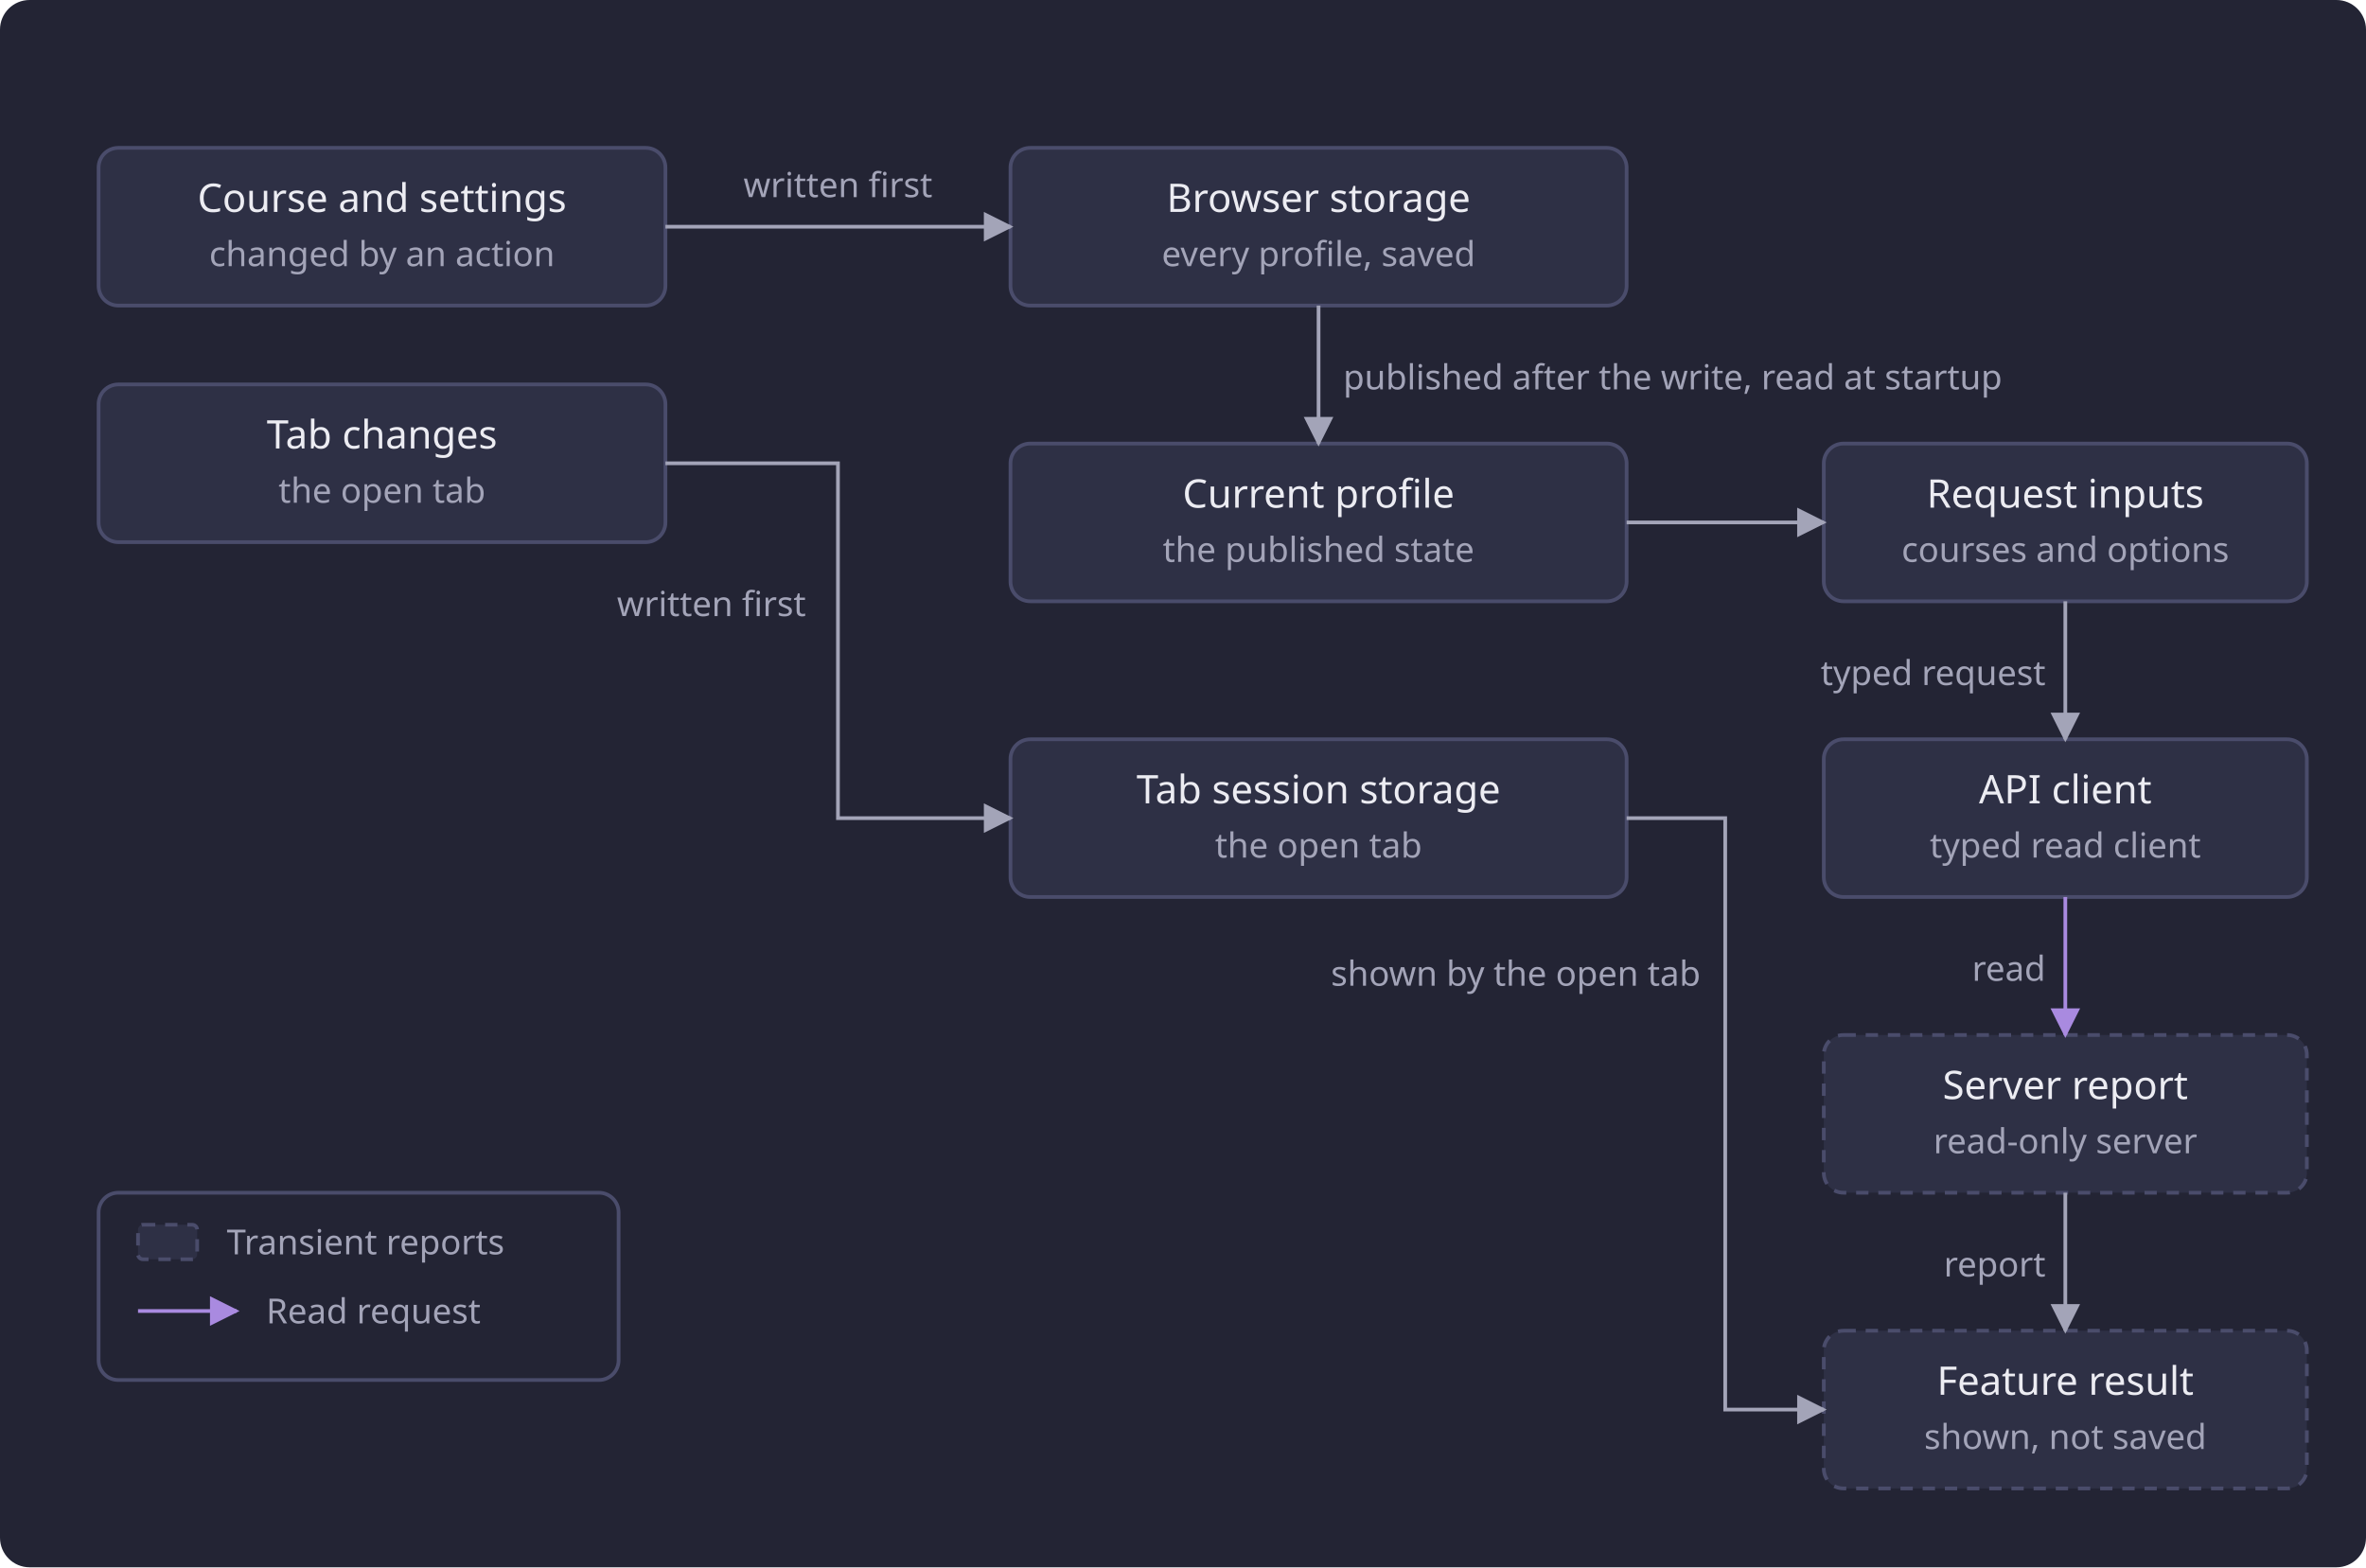
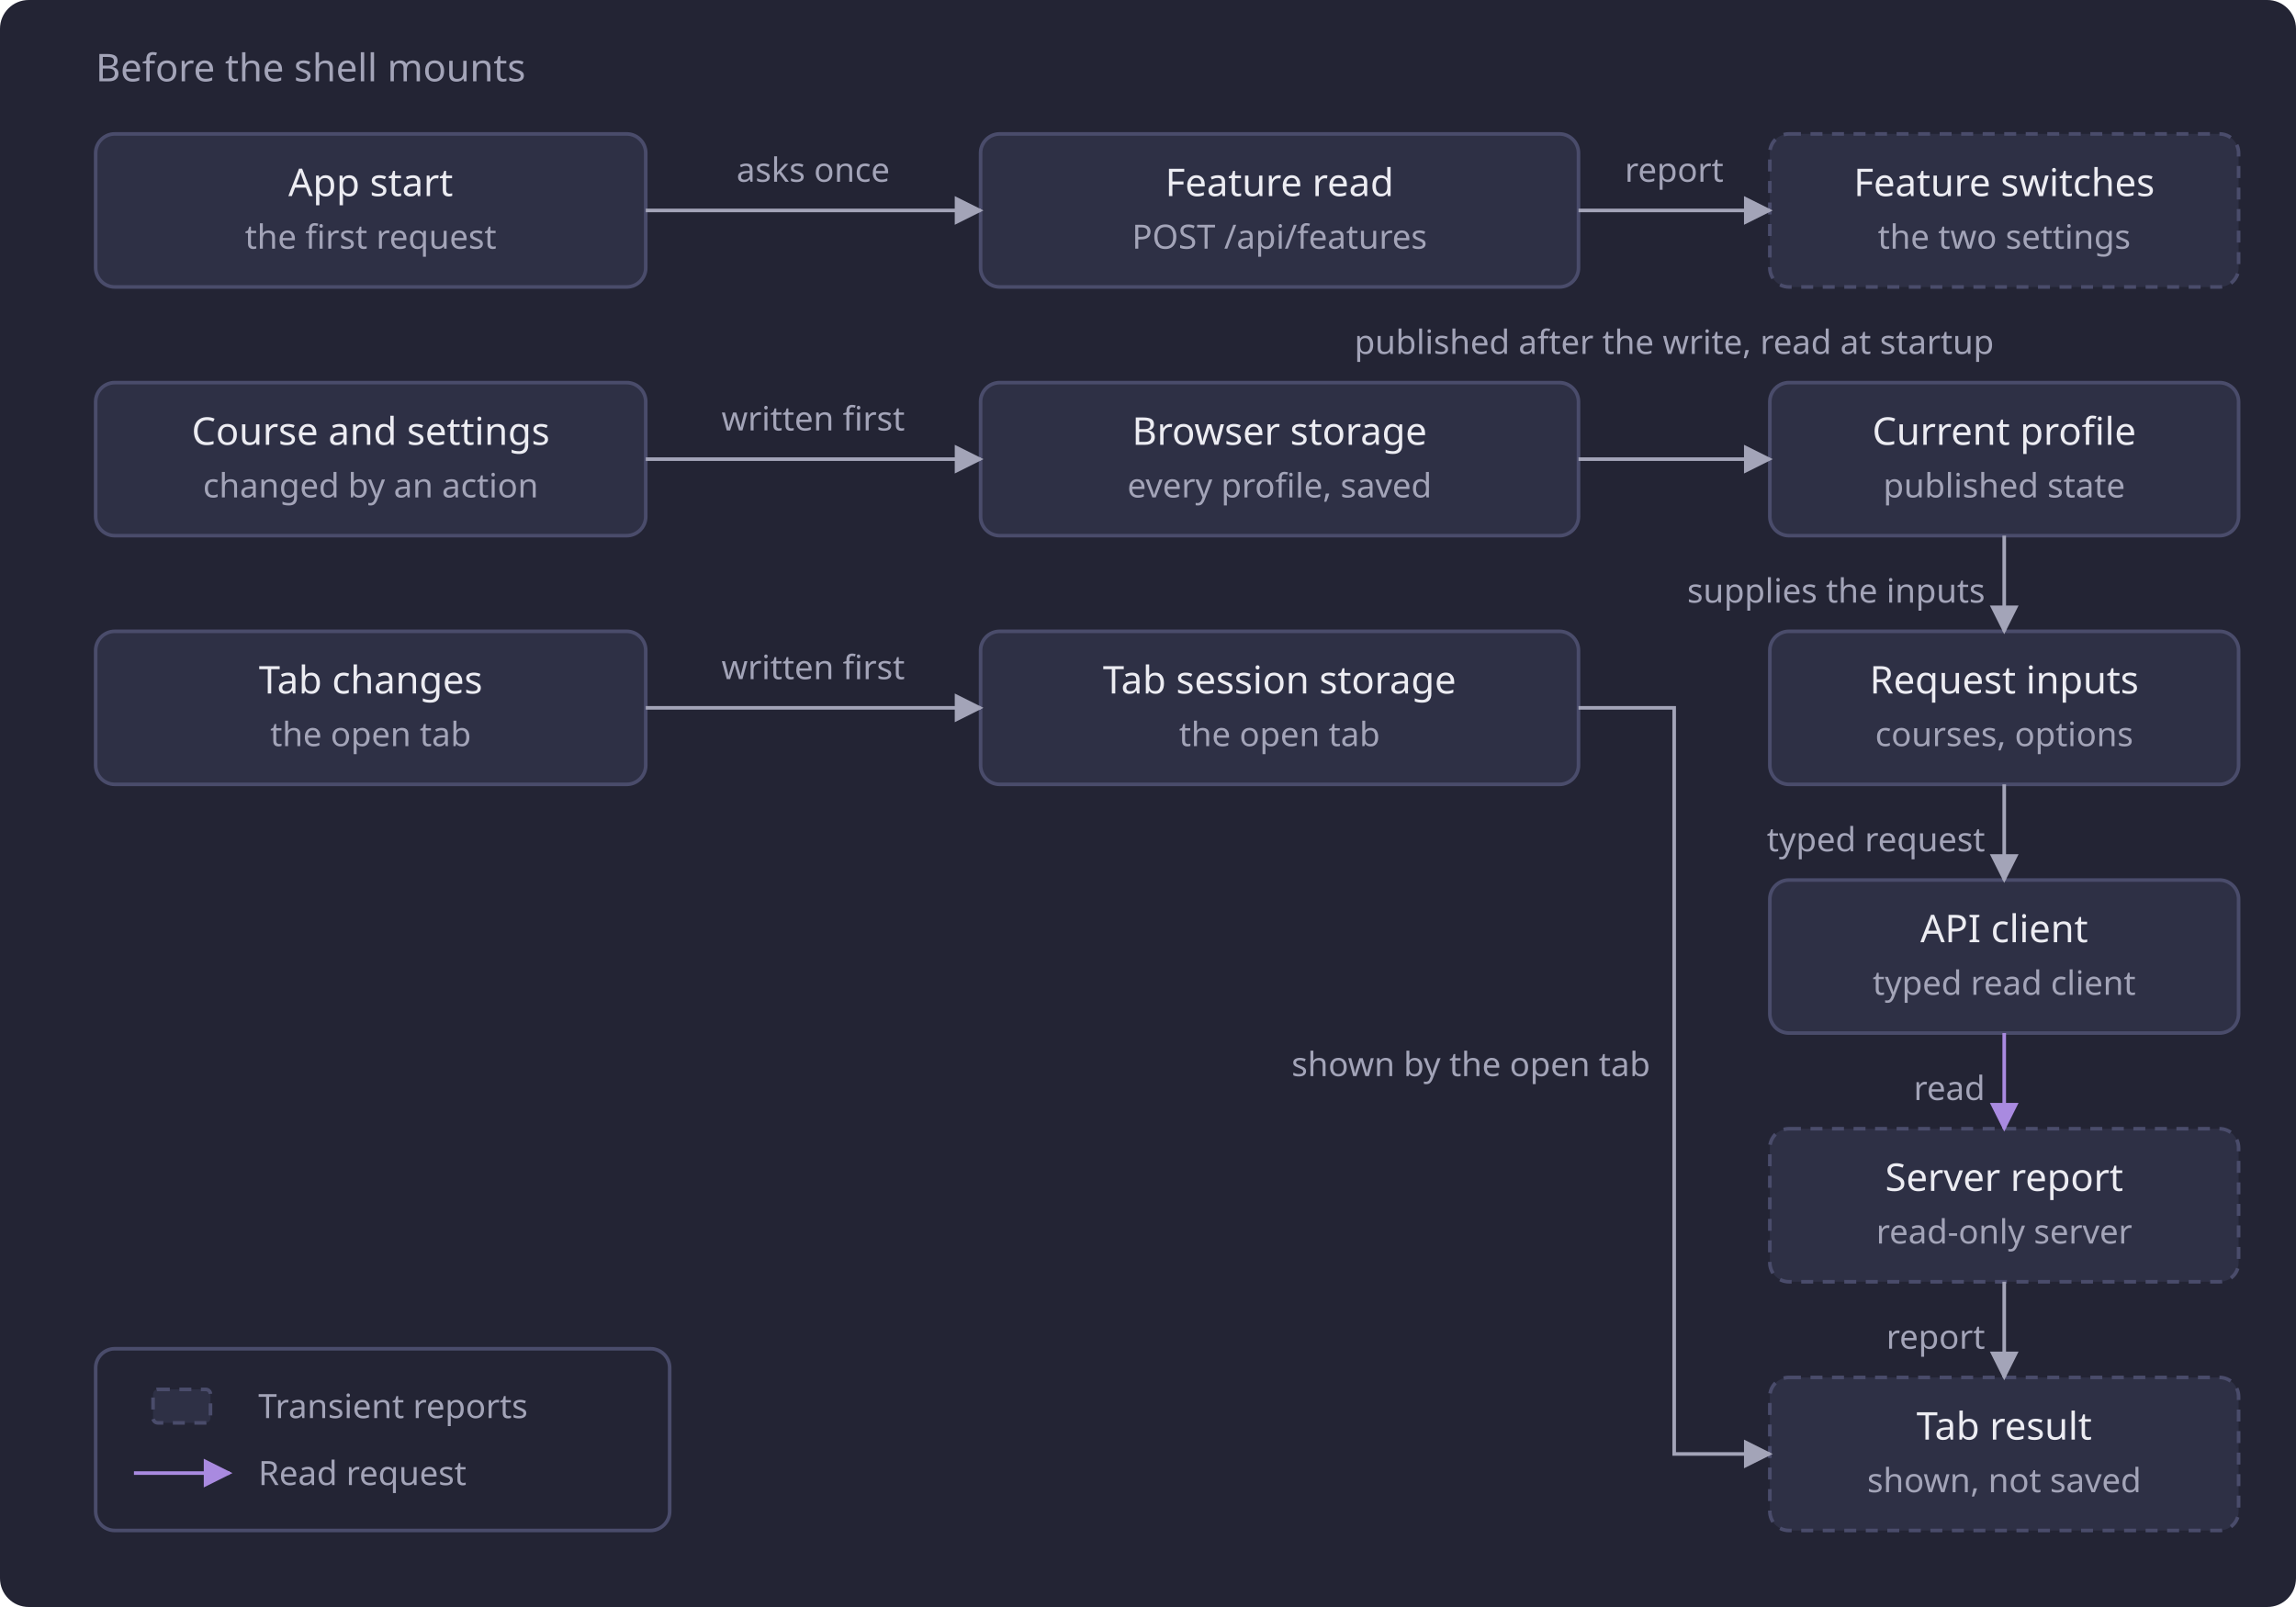
- <svg xmlns="http://www.w3.org/2000/svg" viewBox="0 0 960 636" role="img" aria-labelledby="t d" font-family="system-ui, sans-serif">
+ <svg xmlns="http://www.w3.org/2000/svg" viewBox="0 0 960 672" role="img" aria-labelledby="t d" font-family="system-ui, sans-serif">
  <defs>
    <marker id="arrow" viewBox="0 0 10 10" refX="9" refY="5" markerWidth="8" markerHeight="8" orient="auto-start-reverse">
      <path d="M0 0 L10 5 L0 10 z" fill="#a3a4b8" />
    </marker>
    <marker id="arrow-accent" viewBox="0 0 10 10" refX="9" refY="5" markerWidth="8" markerHeight="8" orient="auto-start-reverse">
      <path d="M0 0 L10 5 L0 10 z" fill="#a98ae0" />
    </marker>
  </defs>
-   <rect width="960" height="636" rx="12" fill="#232434" />
-   <rect x="40" y="60" width="230" height="64" rx="8" fill="#2e3045" stroke="#4a4c6b" stroke-width="1.5" />
-   <text x="155" y="86" text-anchor="middle" font-size="16" fill="#ececf2">Course and settings</text>
-   <text x="155" y="108" text-anchor="middle" font-size="14" fill="#a3a4b8">changed by an action</text>
-   <rect x="40" y="156" width="230" height="64" rx="8" fill="#2e3045" stroke="#4a4c6b" stroke-width="1.5" />
-   <text x="155" y="182" text-anchor="middle" font-size="16" fill="#ececf2">Tab changes</text>
-   <text x="155" y="204" text-anchor="middle" font-size="14" fill="#a3a4b8">the open tab</text>
-   <rect x="410" y="60" width="250" height="64" rx="8" fill="#2e3045" stroke="#4a4c6b" stroke-width="1.5" />
-   <text x="535" y="86" text-anchor="middle" font-size="16" fill="#ececf2">Browser storage</text>
-   <text x="535" y="108" text-anchor="middle" font-size="14" fill="#a3a4b8">every profile, saved</text>
-   <rect x="410" y="180" width="250" height="64" rx="8" fill="#2e3045" stroke="#4a4c6b" stroke-width="1.5" />
-   <text x="535" y="206" text-anchor="middle" font-size="16" fill="#ececf2">Current profile</text>
-   <text x="535" y="228" text-anchor="middle" font-size="14" fill="#a3a4b8">the published state</text>
-   <rect x="410" y="300" width="250" height="64" rx="8" fill="#2e3045" stroke="#4a4c6b" stroke-width="1.5" />
-   <text x="535" y="326" text-anchor="middle" font-size="16" fill="#ececf2">Tab session storage</text>
-   <text x="535" y="348" text-anchor="middle" font-size="14" fill="#a3a4b8">the open tab</text>
-   <rect x="740" y="180" width="196" height="64" rx="8" fill="#2e3045" stroke="#4a4c6b" stroke-width="1.5" />
-   <text x="838" y="206" text-anchor="middle" font-size="16" fill="#ececf2">Request inputs</text>
-   <text x="838" y="228" text-anchor="middle" font-size="14" fill="#a3a4b8">courses and options</text>
-   <rect x="740" y="300" width="196" height="64" rx="8" fill="#2e3045" stroke="#4a4c6b" stroke-width="1.5" />
-   <text x="838" y="326" text-anchor="middle" font-size="16" fill="#ececf2">API client</text>
-   <text x="838" y="348" text-anchor="middle" font-size="14" fill="#a3a4b8">typed read client</text>
-   <rect x="740" y="420" width="196" height="64" rx="8" fill="#2e3045" stroke="#4a4c6b" stroke-width="1.5" stroke-dasharray="5 4" />
-   <text x="838" y="446" text-anchor="middle" font-size="16" fill="#ececf2">Server report</text>
-   <text x="838" y="468" text-anchor="middle" font-size="14" fill="#a3a4b8">read-only server</text>
-   <rect x="740" y="540" width="196" height="64" rx="8" fill="#2e3045" stroke="#4a4c6b" stroke-width="1.5" stroke-dasharray="5 4" />
-   <text x="838" y="566" text-anchor="middle" font-size="16" fill="#ececf2">Feature result</text>
-   <text x="838" y="588" text-anchor="middle" font-size="14" fill="#a3a4b8">shown, not saved</text>
-   <line x1="270" y1="92" x2="410" y2="92" stroke="#a3a4b8" stroke-width="1.5" marker-end="url(#arrow)" />
-   <text x="340" y="80" text-anchor="middle" font-size="14" fill="#a3a4b8">written first</text>
-   <polyline points="270,188 340,188 340,332 410,332" fill="none" stroke="#a3a4b8" stroke-width="1.5" marker-end="url(#arrow)" />
-   <text x="327" y="250" text-anchor="end" font-size="14" fill="#a3a4b8">written first</text>
-   <line x1="535" y1="124" x2="535" y2="180" stroke="#a3a4b8" stroke-width="1.5" marker-end="url(#arrow)" />
-   <text x="545" y="158" font-size="14" fill="#a3a4b8">published after the write, read at startup</text>
-   <line x1="660" y1="212" x2="740" y2="212" stroke="#a3a4b8" stroke-width="1.5" marker-end="url(#arrow)" />
-   <line x1="838" y1="244" x2="838" y2="300" stroke="#a3a4b8" stroke-width="1.5" marker-end="url(#arrow)" />
-   <text x="830" y="278" text-anchor="end" font-size="14" fill="#a3a4b8">typed request</text>
-   <line x1="838" y1="364" x2="838" y2="420" stroke="#a98ae0" stroke-width="1.5" marker-end="url(#arrow-accent)" />
-   <text x="830" y="398" text-anchor="end" font-size="14" fill="#a3a4b8">read</text>
-   <line x1="838" y1="484" x2="838" y2="540" stroke="#a3a4b8" stroke-width="1.5" marker-end="url(#arrow)" />
-   <text x="830" y="518" text-anchor="end" font-size="14" fill="#a3a4b8">report</text>
-   <polyline points="660,332 700,332 700,572 740,572" fill="none" stroke="#a3a4b8" stroke-width="1.5" marker-end="url(#arrow)" />
-   <text x="690" y="400" text-anchor="end" font-size="14" fill="#a3a4b8">shown by the open tab</text>
-   <rect x="40" y="484" width="211" height="76" rx="8" fill="none" stroke="#4a4c6b" stroke-width="1.5" />
-   <rect x="56" y="497" width="24" height="14" rx="2" fill="#2e3045" stroke="#4a4c6b" stroke-width="1.5" stroke-dasharray="5 4" />
-   <text x="92" y="509" font-size="14" fill="#a3a4b8">Transient reports</text>
-   <line x1="56" y1="532" x2="96" y2="532" stroke="#a98ae0" stroke-width="1.5" marker-end="url(#arrow-accent)" />
-   <text x="108" y="537" font-size="14" fill="#a3a4b8">Read request</text>
+   <rect width="960" height="672" rx="12" fill="#232434" />
+   <text x="40" y="34" font-size="16" fill="#a3a4b8">Before the shell mounts</text>
+   <rect x="40" y="56" width="230" height="64" rx="8" fill="#2e3045" stroke="#4a4c6b" stroke-width="1.5" />
+   <text x="155" y="82" text-anchor="middle" font-size="16" fill="#ececf2">App start</text>
+   <text x="155" y="104" text-anchor="middle" font-size="14" fill="#a3a4b8">the first request</text>
+   <rect x="410" y="56" width="250" height="64" rx="8" fill="#2e3045" stroke="#4a4c6b" stroke-width="1.5" />
+   <text x="535" y="82" text-anchor="middle" font-size="16" fill="#ececf2">Feature read</text>
+   <text x="535" y="104" text-anchor="middle" font-size="14" fill="#a3a4b8">POST /api/features</text>
+   <rect x="740" y="56" width="196" height="64" rx="8" fill="#2e3045" stroke="#4a4c6b" stroke-width="1.5" stroke-dasharray="5 4" />
+   <text x="838" y="82" text-anchor="middle" font-size="16" fill="#ececf2">Feature switches</text>
+   <text x="838" y="104" text-anchor="middle" font-size="14" fill="#a3a4b8">the two settings</text>
+   <rect x="40" y="160" width="230" height="64" rx="8" fill="#2e3045" stroke="#4a4c6b" stroke-width="1.5" />
+   <text x="155" y="186" text-anchor="middle" font-size="16" fill="#ececf2">Course and settings</text>
+   <text x="155" y="208" text-anchor="middle" font-size="14" fill="#a3a4b8">changed by an action</text>
+   <rect x="410" y="160" width="250" height="64" rx="8" fill="#2e3045" stroke="#4a4c6b" stroke-width="1.5" />
+   <text x="535" y="186" text-anchor="middle" font-size="16" fill="#ececf2">Browser storage</text>
+   <text x="535" y="208" text-anchor="middle" font-size="14" fill="#a3a4b8">every profile, saved</text>
+   <rect x="740" y="160" width="196" height="64" rx="8" fill="#2e3045" stroke="#4a4c6b" stroke-width="1.5" />
+   <text x="838" y="186" text-anchor="middle" font-size="16" fill="#ececf2">Current profile</text>
+   <text x="838" y="208" text-anchor="middle" font-size="14" fill="#a3a4b8">published state</text>
+   <rect x="40" y="264" width="230" height="64" rx="8" fill="#2e3045" stroke="#4a4c6b" stroke-width="1.5" />
+   <text x="155" y="290" text-anchor="middle" font-size="16" fill="#ececf2">Tab changes</text>
+   <text x="155" y="312" text-anchor="middle" font-size="14" fill="#a3a4b8">the open tab</text>
+   <rect x="410" y="264" width="250" height="64" rx="8" fill="#2e3045" stroke="#4a4c6b" stroke-width="1.5" />
+   <text x="535" y="290" text-anchor="middle" font-size="16" fill="#ececf2">Tab session storage</text>
+   <text x="535" y="312" text-anchor="middle" font-size="14" fill="#a3a4b8">the open tab</text>
+   <rect x="740" y="264" width="196" height="64" rx="8" fill="#2e3045" stroke="#4a4c6b" stroke-width="1.5" />
+   <text x="838" y="290" text-anchor="middle" font-size="16" fill="#ececf2">Request inputs</text>
+   <text x="838" y="312" text-anchor="middle" font-size="14" fill="#a3a4b8">courses, options</text>
+   <rect x="740" y="368" width="196" height="64" rx="8" fill="#2e3045" stroke="#4a4c6b" stroke-width="1.5" />
+   <text x="838" y="394" text-anchor="middle" font-size="16" fill="#ececf2">API client</text>
+   <text x="838" y="416" text-anchor="middle" font-size="14" fill="#a3a4b8">typed read client</text>
+   <rect x="740" y="472" width="196" height="64" rx="8" fill="#2e3045" stroke="#4a4c6b" stroke-width="1.5" stroke-dasharray="5 4" />
+   <text x="838" y="498" text-anchor="middle" font-size="16" fill="#ececf2">Server report</text>
+   <text x="838" y="520" text-anchor="middle" font-size="14" fill="#a3a4b8">read-only server</text>
+   <rect x="740" y="576" width="196" height="64" rx="8" fill="#2e3045" stroke="#4a4c6b" stroke-width="1.5" stroke-dasharray="5 4" />
+   <text x="838" y="602" text-anchor="middle" font-size="16" fill="#ececf2">Tab result</text>
+   <text x="838" y="624" text-anchor="middle" font-size="14" fill="#a3a4b8">shown, not saved</text>
+   <line x1="270" y1="88" x2="410" y2="88" stroke="#a3a4b8" stroke-width="1.5" marker-end="url(#arrow)" />
+   <text x="340" y="76" text-anchor="middle" font-size="14" fill="#a3a4b8">asks once</text>
+   <line x1="660" y1="88" x2="740" y2="88" stroke="#a3a4b8" stroke-width="1.5" marker-end="url(#arrow)" />
+   <text x="700" y="76" text-anchor="middle" font-size="14" fill="#a3a4b8">report</text>
+   <line x1="270" y1="192" x2="410" y2="192" stroke="#a3a4b8" stroke-width="1.5" marker-end="url(#arrow)" />
+   <text x="340" y="180" text-anchor="middle" font-size="14" fill="#a3a4b8">written first</text>
+   <line x1="660" y1="192" x2="740" y2="192" stroke="#a3a4b8" stroke-width="1.5" marker-end="url(#arrow)" />
+   <text x="700" y="148" text-anchor="middle" font-size="14" fill="#a3a4b8">published after the write, read at startup</text>
+   <line x1="270" y1="296" x2="410" y2="296" stroke="#a3a4b8" stroke-width="1.5" marker-end="url(#arrow)" />
+   <text x="340" y="284" text-anchor="middle" font-size="14" fill="#a3a4b8">written first</text>
+   <line x1="838" y1="224" x2="838" y2="264" stroke="#a3a4b8" stroke-width="1.5" marker-end="url(#arrow)" />
+   <text x="830" y="252" text-anchor="end" font-size="14" fill="#a3a4b8">supplies the inputs</text>
+   <line x1="838" y1="328" x2="838" y2="368" stroke="#a3a4b8" stroke-width="1.5" marker-end="url(#arrow)" />
+   <text x="830" y="356" text-anchor="end" font-size="14" fill="#a3a4b8">typed request</text>
+   <line x1="838" y1="432" x2="838" y2="472" stroke="#a98ae0" stroke-width="1.5" marker-end="url(#arrow-accent)" />
+   <text x="830" y="460" text-anchor="end" font-size="14" fill="#a3a4b8">read</text>
+   <line x1="838" y1="536" x2="838" y2="576" stroke="#a3a4b8" stroke-width="1.5" marker-end="url(#arrow)" />
+   <text x="830" y="564" text-anchor="end" font-size="14" fill="#a3a4b8">report</text>
+   <polyline points="660,296 700,296 700,608 740,608" fill="none" stroke="#a3a4b8" stroke-width="1.5" marker-end="url(#arrow)" />
+   <text x="690" y="450" text-anchor="end" font-size="14" fill="#a3a4b8">shown by the open tab</text>
+   <rect x="40" y="564" width="240" height="76" rx="8" fill="none" stroke="#4a4c6b" stroke-width="1.5" />
+   <rect x="64" y="581" width="24" height="14" rx="2" fill="#2e3045" stroke="#4a4c6b" stroke-width="1.5" stroke-dasharray="5 4" />
+   <text x="108" y="593" font-size="14" fill="#a3a4b8">Transient reports</text>
+   <line x1="56" y1="616" x2="96" y2="616" stroke="#a98ae0" stroke-width="1.5" marker-end="url(#arrow-accent)" />
+   <text x="108" y="621" font-size="14" fill="#a3a4b8">Read request</text>
</svg>
